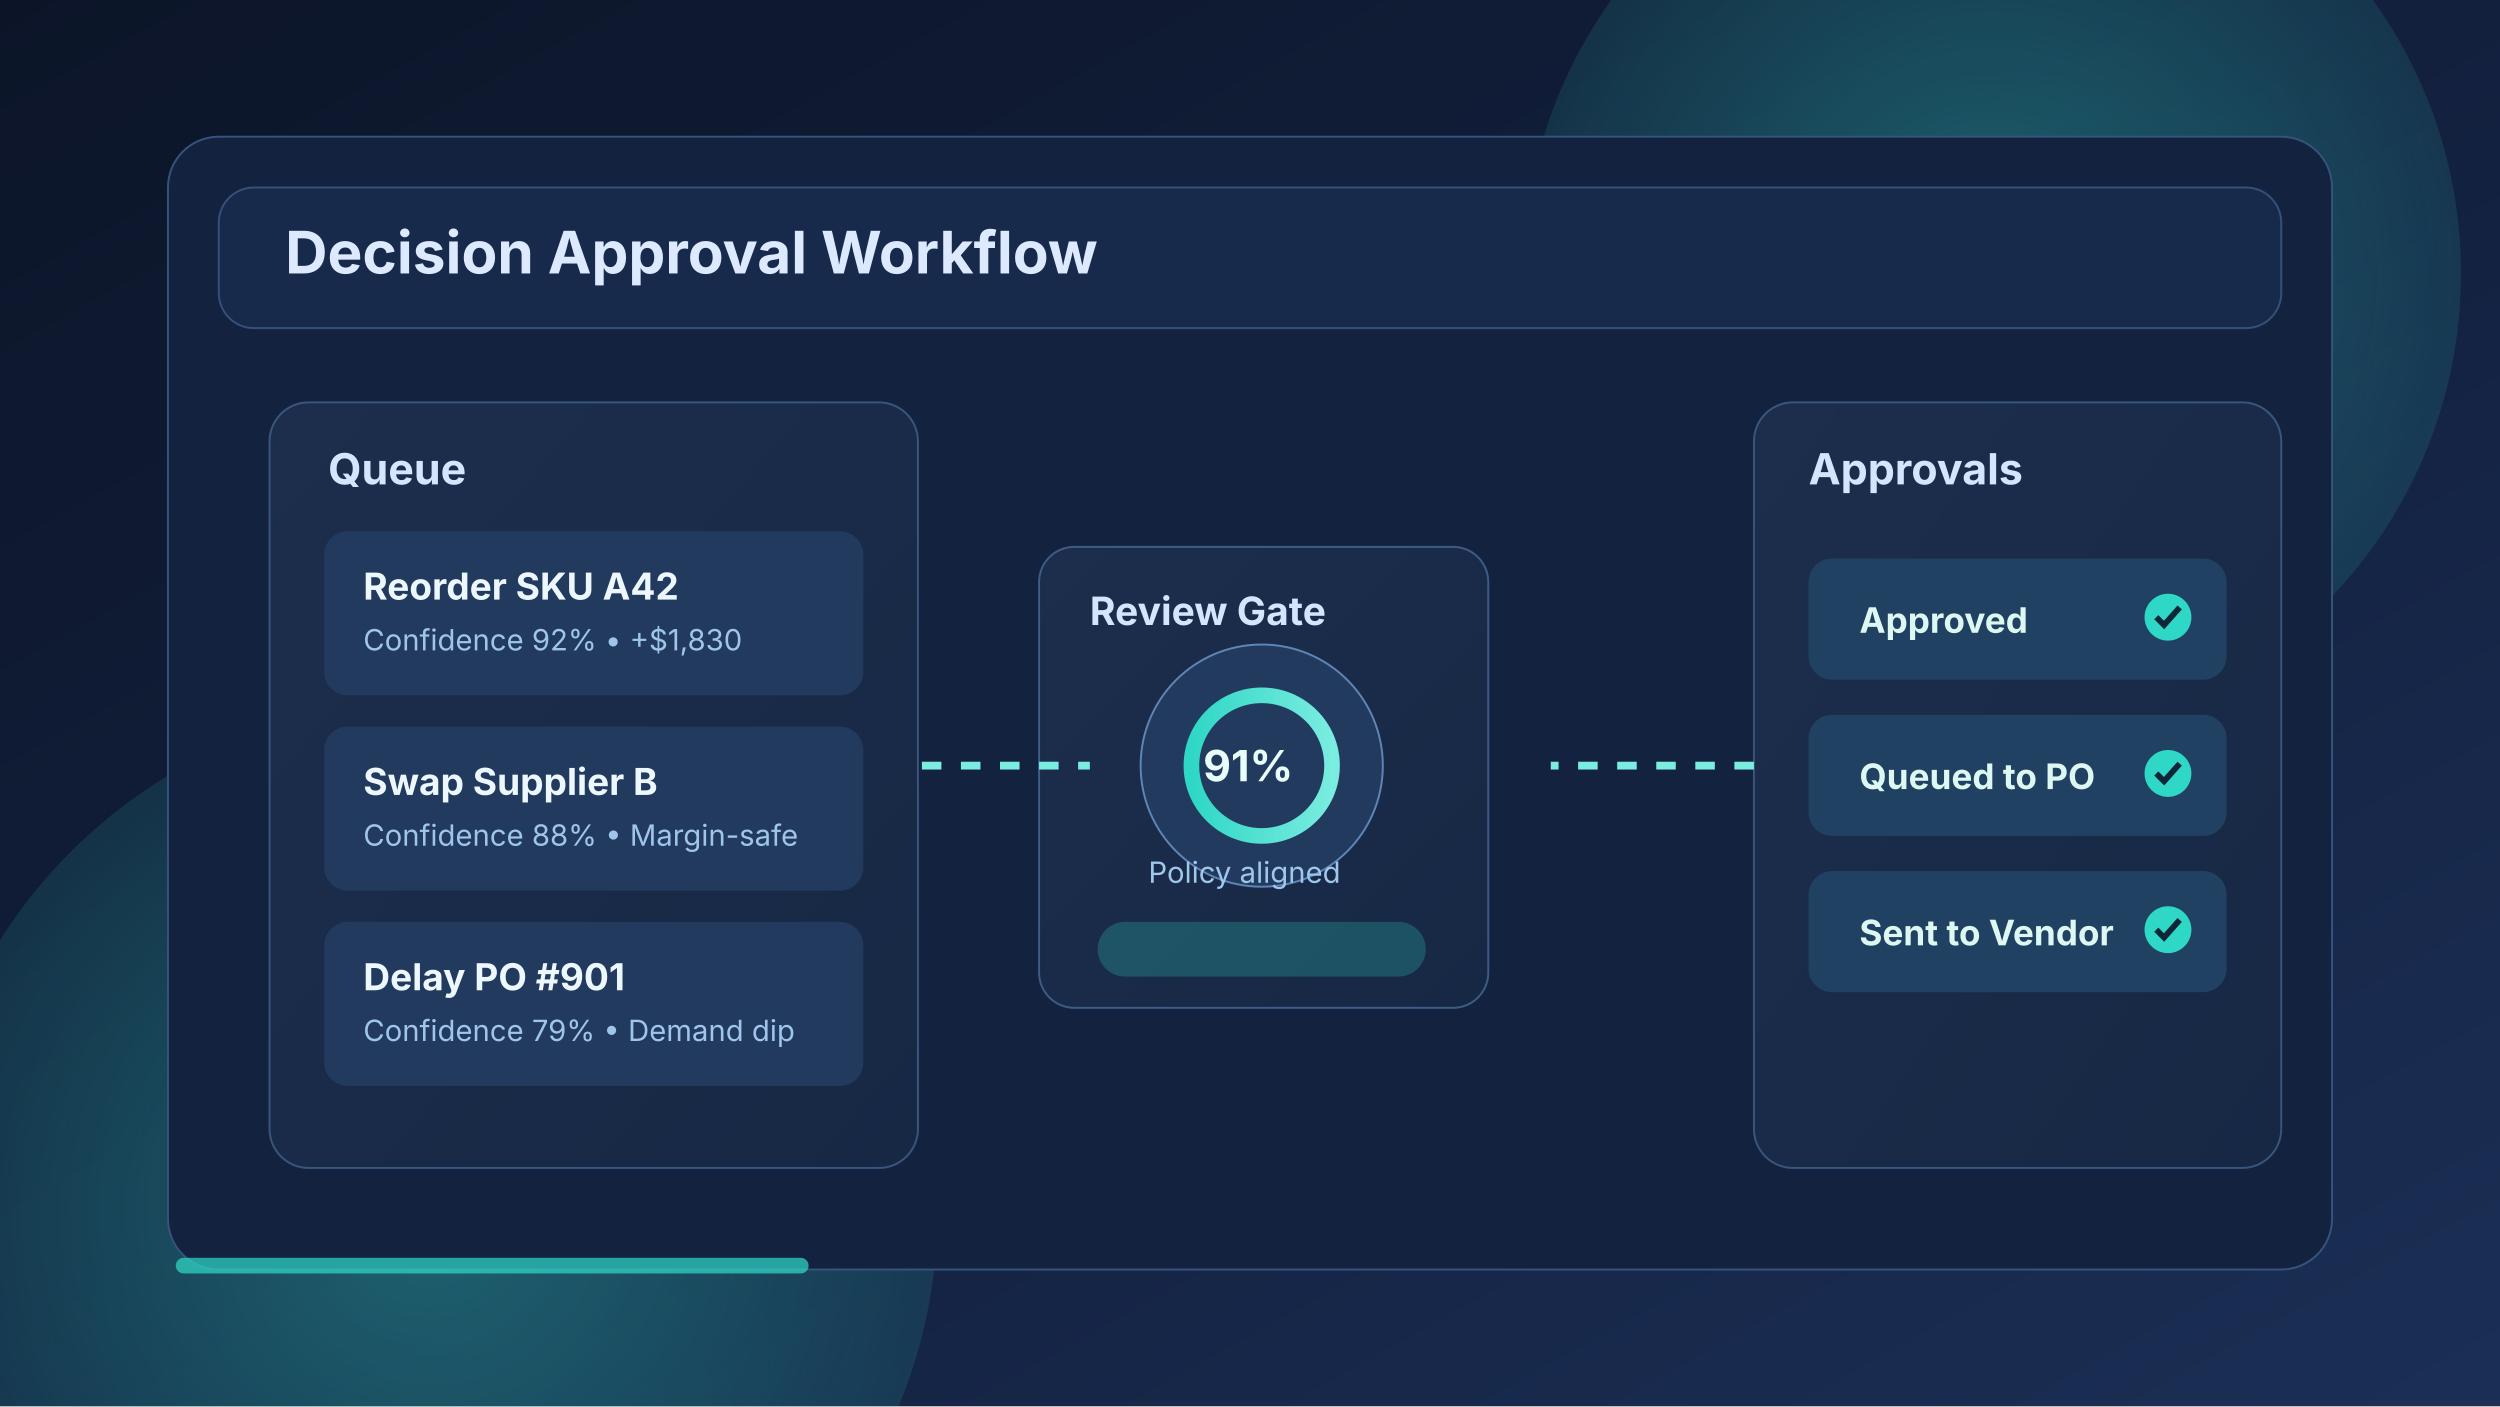
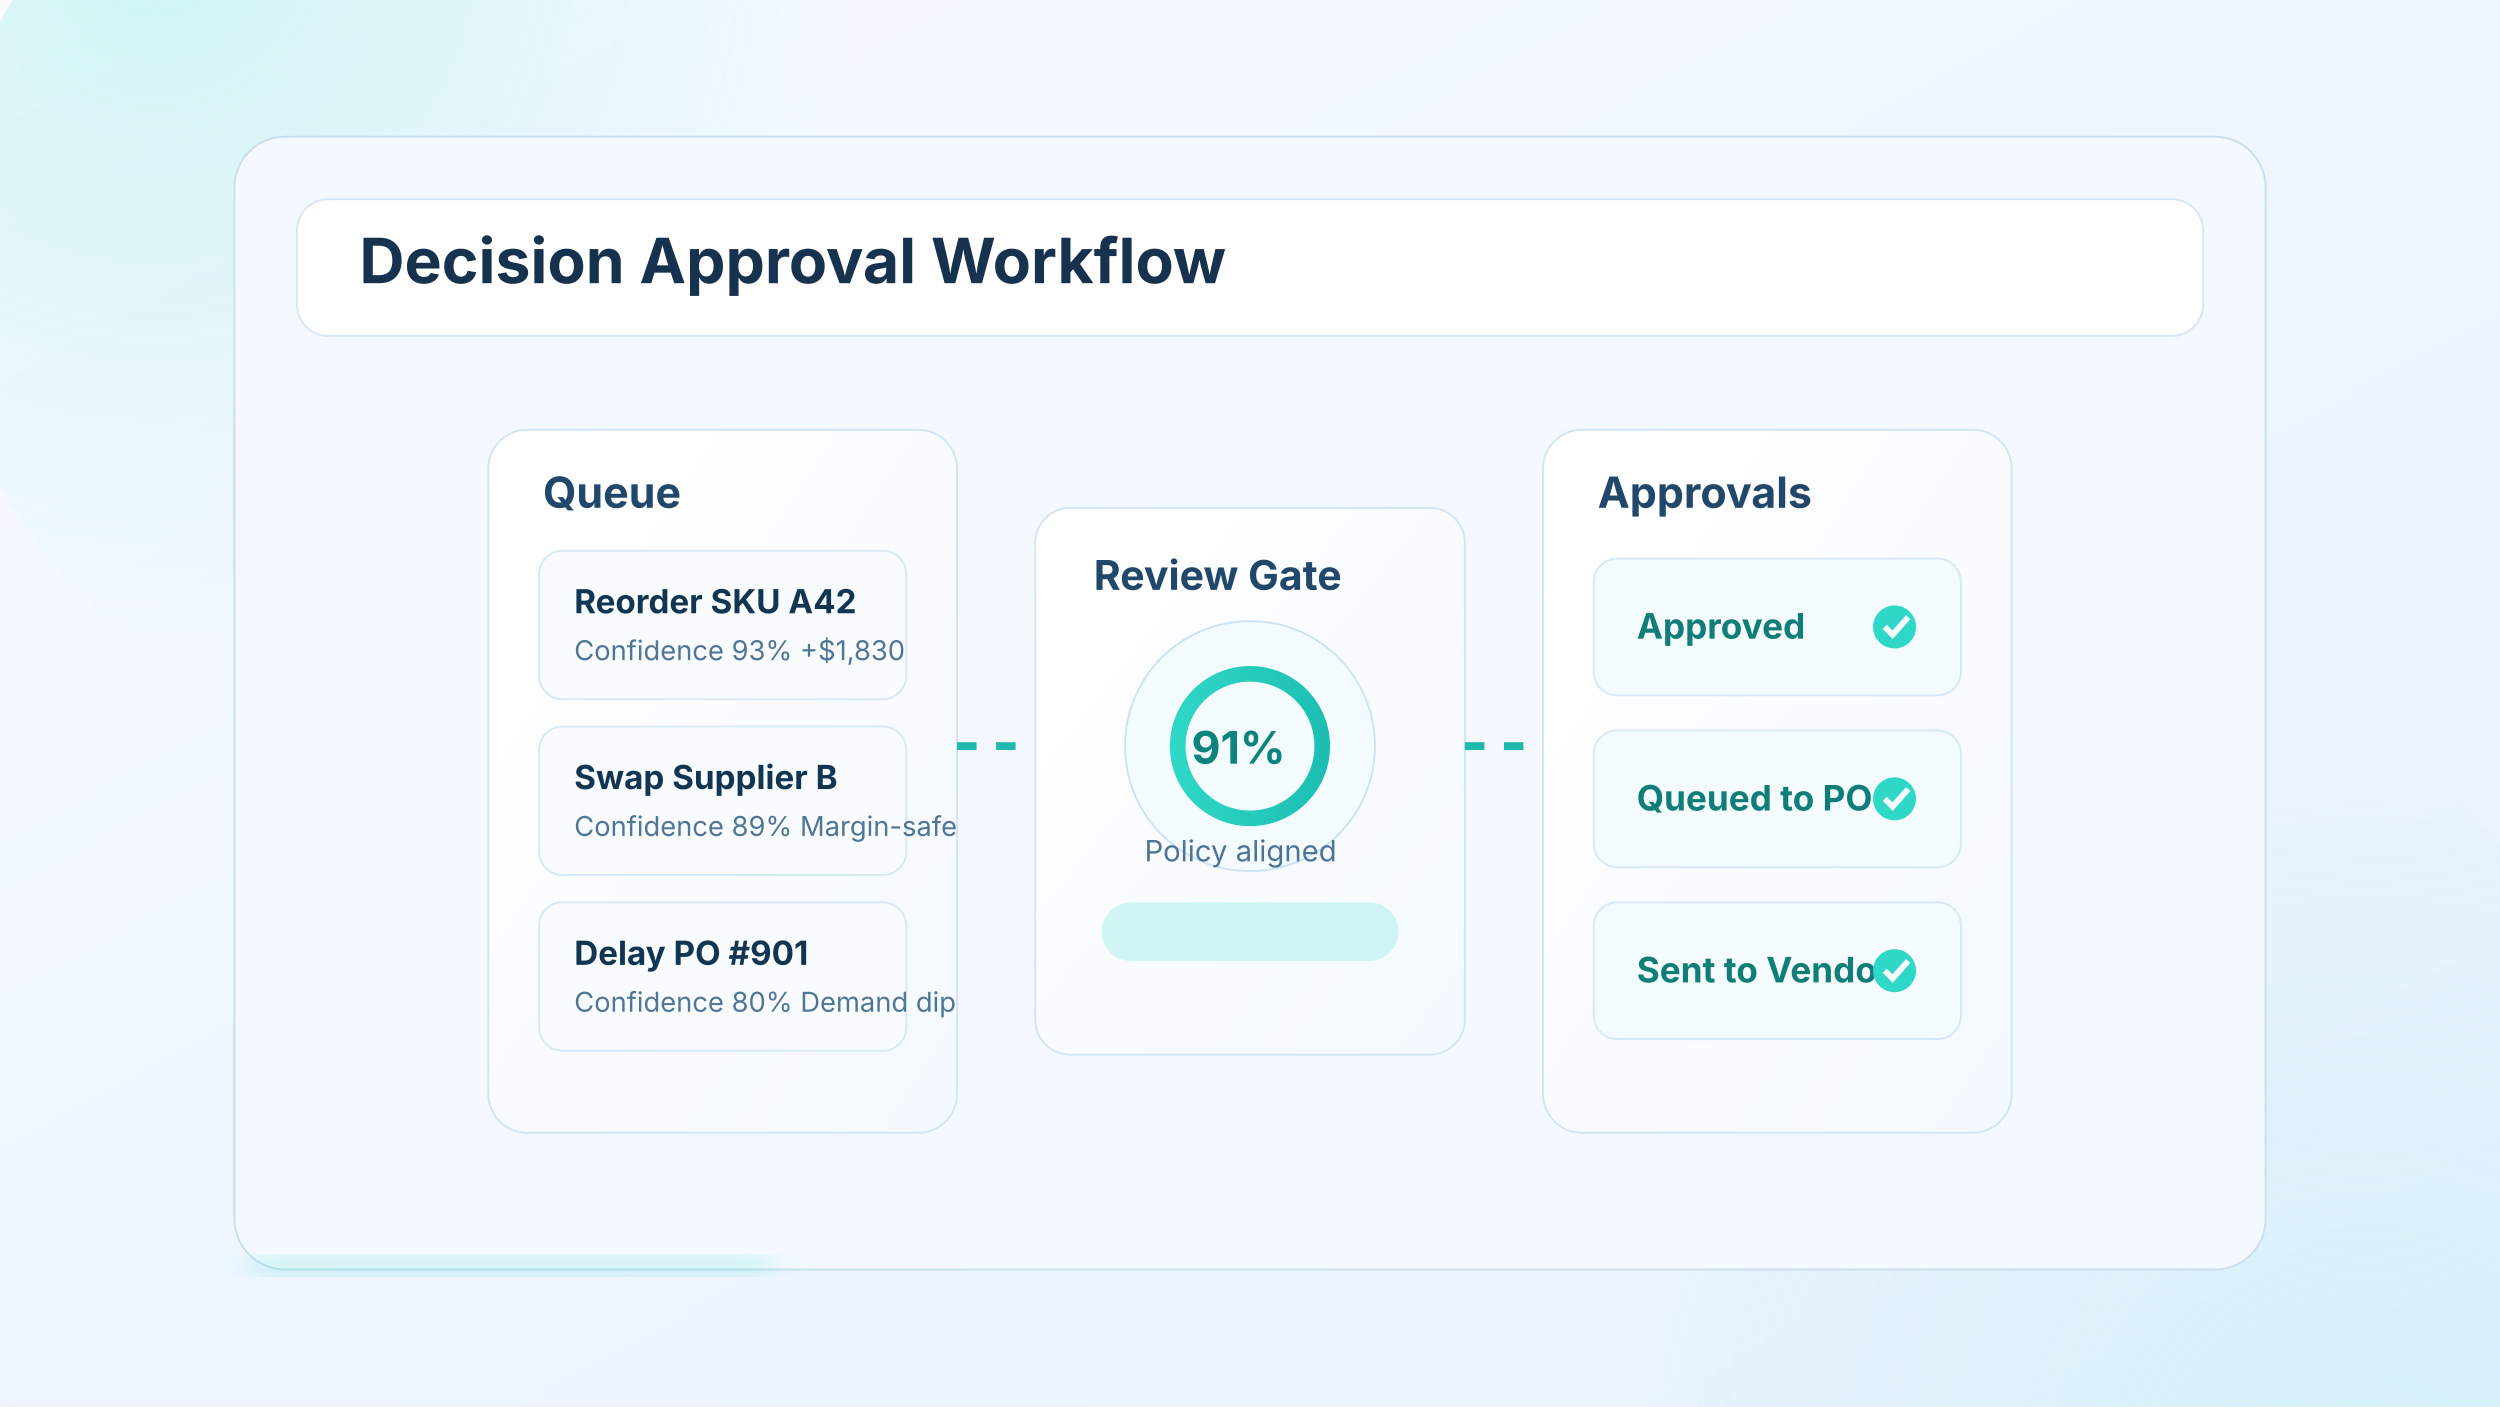
<svg xmlns="http://www.w3.org/2000/svg" width="1280" height="720" viewBox="0 0 1280 720" role="img" aria-labelledby="title desc">
  <defs>
    <linearGradient id="bg" x1="0" y1="0" x2="1" y2="1">
-       <stop offset="0%" stop-color="#0c1528" />
-       <stop offset="55%" stop-color="#132140" />
-       <stop offset="100%" stop-color="#1b2f55" />
+       <stop offset="0%" stop-color="#f8fbff" />
+       <stop offset="55%" stop-color="#eef5ff" />
+       <stop offset="100%" stop-color="#e7f1ff" />
    </linearGradient>
-     <linearGradient id="card" x1="0" y1="0" x2="1" y2="1">
-       <stop offset="0%" stop-color="#1d2e4d" />
-       <stop offset="100%" stop-color="#162844" />
+     <linearGradient id="panel" x1="0" y1="0" x2="1" y2="1">
+       <stop offset="0%" stop-color="#ffffff" />
+       <stop offset="100%" stop-color="#f3f9ff" />
    </linearGradient>
    <linearGradient id="teal" x1="0" y1="0" x2="1" y2="0">
      <stop offset="0%" stop-color="#2fd7c6" />
-       <stop offset="100%" stop-color="#7aece0" />
+       <stop offset="100%" stop-color="#1ebfb3" />
    </linearGradient>
-     <radialGradient id="halo" cx="0.5" cy="0.5" r="0.75">
-       <stop offset="0%" stop-color="#2fd7c6" stop-opacity=".36" />
+     <radialGradient id="glow1" cx="0.22" cy="0.18" r="0.72">
+       <stop offset="0%" stop-color="#2fd7c6" stop-opacity=".20" />
      <stop offset="100%" stop-color="#2fd7c6" stop-opacity="0" />
    </radialGradient>
+     <radialGradient id="glow2" cx="0.78" cy="0.82" r="0.68">
+       <stop offset="0%" stop-color="#84e8de" stop-opacity=".22" />
+       <stop offset="100%" stop-color="#84e8de" stop-opacity="0" />
+     </radialGradient>
+     <filter id="soft" x="-20%" y="-20%" width="140%" height="140%">
+       <feGaussianBlur stdDeviation="8" />
+     </filter>
    <style>
-       .orbit {
-         animation: orbit 7.4s ease-in-out infinite;
-       }
-       .queue {
-         animation: slide 3.2s ease-in-out infinite;
-       }
-       .queue2 { animation-delay: .5s; }
-       .queue3 { animation-delay: 1s; }
-       .pulse {
-         animation: pulse 2.4s ease-in-out infinite;
-       }
-       .flow {
-         stroke-dasharray: 10 10;
-         animation: flow 1.7s linear infinite;
-       }
-       .tick {
-         animation: tick 2.2s ease-in-out infinite;
-       }
-       .tick2 { animation-delay: .7s; }
-       @keyframes orbit {
-         0%,100% { transform: translateY(0); }
-         50% { transform: translateY(-7px); }
-       }
-       @keyframes slide {
-         0%,100% { transform: translateX(0); opacity: .84; }
-         50% { transform: translateX(6px); opacity: 1; }
-       }
-       @keyframes pulse {
-         0%,100% { opacity: .45; transform: scale(1); }
-         50% { opacity: 1; transform: scale(1.05); }
-       }
-       @keyframes flow {
-         to { stroke-dashoffset: -80; }
-       }
-       @keyframes tick {
-         0%,100% { opacity: .45; }
-         50% { opacity: 1; }
-       }
+       .lift { animation: lift 7.2s ease-in-out infinite; }
+       .queueMove { animation: queueMove 2.8s ease-in-out infinite; }
+       .queueMove2 { animation-delay: .35s; }
+       .queueMove3 { animation-delay: .7s; }
+       .pulse { animation: pulse 2.4s ease-in-out infinite; }
+       .flow { stroke-dasharray: 10 10; animation: flow 1.5s linear infinite; }
+       .ok { animation: ok 2s ease-in-out infinite; }
+       .ok2 { animation-delay: .65s; }
+       @keyframes lift { 0%,100% { transform: translateY(0); } 50% { transform: translateY(-6px); } }
+       @keyframes queueMove { 0%,100% { transform: translateX(0); opacity: .86; } 50% { transform: translateX(5px); opacity: 1; } }
+       @keyframes pulse { 0%,100% { opacity: .45; transform: scale(1); } 50% { opacity: .95; transform: scale(1.05); } }
+       @keyframes flow { to { stroke-dashoffset: -72; } }
+       @keyframes ok { 0%,100% { opacity: .45; } 50% { opacity: 1; } }
    </style>
  </defs>
  <rect width="1280" height="720" fill="url(#bg)" />
-   <circle cx="1020" cy="140" r="240" fill="url(#halo)" class="pulse" />
-   <circle cx="220" cy="620" r="260" fill="url(#halo)" class="pulse" />
-   <rect x="86" y="70" width="1108" height="580" rx="26" fill="#13223f" stroke="#35537c" />
-   <rect x="112" y="96" width="1056" height="72" rx="18" fill="#172a4b" stroke="#43638f" stroke-opacity=".7" />
-   <text x="146" y="140" fill="#dce9ff" font-size="30" font-family="Inter, Segoe UI, sans-serif" font-weight="700">Decision Approval Workflow</text>
-   <g class="orbit">
-     <rect x="138" y="206" width="332" height="392" rx="20" fill="url(#card)" stroke="#44658f" stroke-opacity=".75" />
-     <text x="168" y="248" fill="#d4e6ff" font-size="22" font-family="Inter, Segoe UI, sans-serif" font-weight="700">Queue</text>
-     <g class="queue">
-       <rect x="166" y="272" width="276" height="84" rx="12" fill="#223a5d" />
-       <text x="186" y="307" fill="#ecf7ff" font-size="19" font-family="Inter, Segoe UI, sans-serif" font-weight="700">Reorder SKU A42</text>
-       <text x="186" y="333" fill="#9fc5eb" font-size="15" font-family="Inter, Segoe UI, sans-serif">Confidence 92% • +$1,830</text>
+   <circle cx="220" cy="130" r="250" fill="url(#glow1)" class="pulse" />
+   <circle cx="1060" cy="590" r="270" fill="url(#glow2)" class="pulse" />
+   <rect x="120" y="70" width="1040" height="580" rx="26" fill="#f4f9ff" stroke="#cadeef" />
+   <rect x="152" y="102" width="976" height="70" rx="16" fill="#ffffff" stroke="#d7e6f4" />
+   <text x="184" y="145" fill="#17324f" font-size="32" font-family="Inter, Segoe UI, sans-serif" font-weight="700">Decision Approval Workflow</text>
+   <g class="lift">
+     <rect x="250" y="220" width="240" height="360" rx="20" fill="url(#panel)" stroke="#d3e5f3" />
+     <text x="278" y="260" fill="#21486a" font-size="22" font-family="Inter, Segoe UI, sans-serif" font-weight="700">Queue</text>
+     <g class="queueMove">
+       <rect x="276" y="282" width="188" height="76" rx="12" fill="#f8fcff" stroke="#d8e8f5" />
+       <text x="294" y="314" fill="#123552" font-size="17" font-family="Inter, Segoe UI, sans-serif" font-weight="700">Reorder SKU A42</text>
+       <text x="294" y="338" fill="#517596" font-size="14" font-family="Inter, Segoe UI, sans-serif">Confidence 93%  +$1,830</text>
    </g>
-     <g class="queue queue2">
-       <rect x="166" y="372" width="276" height="84" rx="12" fill="#223a5d" />
-       <text x="186" y="407" fill="#ecf7ff" font-size="19" font-family="Inter, Segoe UI, sans-serif" font-weight="700">Swap Supplier B</text>
-       <text x="186" y="433" fill="#9fc5eb" font-size="15" font-family="Inter, Segoe UI, sans-serif">Confidence 88% • Margin-safe</text>
+     <g class="queueMove queueMove2">
+       <rect x="276" y="372" width="188" height="76" rx="12" fill="#f8fcff" stroke="#d8e8f5" />
+       <text x="294" y="404" fill="#123552" font-size="17" font-family="Inter, Segoe UI, sans-serif" font-weight="700">Swap Supplier B</text>
+       <text x="294" y="428" fill="#517596" font-size="14" font-family="Inter, Segoe UI, sans-serif">Confidence 89%  Margin-safe</text>
    </g>
-     <g class="queue queue3">
-       <rect x="166" y="472" width="276" height="84" rx="12" fill="#223a5d" />
-       <text x="186" y="507" fill="#ecf7ff" font-size="19" font-family="Inter, Segoe UI, sans-serif" font-weight="700">Delay PO #901</text>
-       <text x="186" y="533" fill="#9fc5eb" font-size="15" font-family="Inter, Segoe UI, sans-serif">Confidence 79% • Demand dip</text>
+     <g class="queueMove queueMove3">
+       <rect x="276" y="462" width="188" height="76" rx="12" fill="#f8fcff" stroke="#d8e8f5" />
+       <text x="294" y="494" fill="#123552" font-size="17" font-family="Inter, Segoe UI, sans-serif" font-weight="700">Delay PO #901</text>
+       <text x="294" y="518" fill="#517596" font-size="14" font-family="Inter, Segoe UI, sans-serif">Confidence 80%  Demand dip</text>
    </g>
  </g>
-   <g class="orbit" transform="translate(364 0)">
-     <rect x="168" y="280" width="230" height="236" rx="18" fill="url(#card)" stroke="#476a95" stroke-opacity=".8" />
-     <text x="194" y="320" fill="#d4e6ff" font-size="20" font-family="Inter, Segoe UI, sans-serif" font-weight="700">Review Gate</text>
-     <circle cx="282" cy="392" r="62" fill="#223a5d" stroke="#5f85b6" class="pulse" />
-     <circle cx="282" cy="392" r="36" fill="none" stroke="url(#teal)" stroke-width="8" />
-     <text x="252" y="400" fill="#e8fdf9" font-size="22" font-family="Inter, Segoe UI, sans-serif" font-weight="700">91%</text>
-     <text x="224" y="452" fill="#9fc7ec" font-size="15" font-family="Inter, Segoe UI, sans-serif">Policy aligned</text>
-     <rect x="198" y="472" width="168" height="28" rx="14" fill="#2fd7c6" opacity=".24" />
+   <g class="lift">
+     <rect x="530" y="260" width="220" height="280" rx="18" fill="url(#panel)" stroke="#d3e5f3" />
+     <text x="560" y="302" fill="#21486a" font-size="21" font-family="Inter, Segoe UI, sans-serif" font-weight="700">Review Gate</text>
+     <circle cx="640" cy="382" r="64" fill="#f4fbff" stroke="#cfe2f2" class="pulse" />
+     <circle cx="640" cy="382" r="37" fill="none" stroke="url(#teal)" stroke-width="8" />
+     <text x="610" y="391" fill="#0c847d" font-size="23" font-family="Inter, Segoe UI, sans-serif" font-weight="700">91%</text>
+     <text x="586" y="441" fill="#4f7395" font-size="15" font-family="Inter, Segoe UI, sans-serif">Policy aligned</text>
+     <rect x="564" y="462" width="152" height="30" rx="15" fill="#2fd7c6" opacity=".2" />
  </g>
-   <g class="orbit" transform="translate(734 0)">
-     <rect x="164" y="206" width="270" height="392" rx="20" fill="url(#card)" stroke="#44658f" stroke-opacity=".75" />
-     <text x="192" y="248" fill="#d4e6ff" font-size="22" font-family="Inter, Segoe UI, sans-serif" font-weight="700">Approvals</text>
-     <rect x="192" y="286" width="214" height="62" rx="12" fill="#214162" />
-     <text x="218" y="324" fill="#ddf8f2" font-size="18" font-family="Inter, Segoe UI, sans-serif" font-weight="700">Approved</text>
-     <g class="tick">
-       <circle cx="376" cy="316" r="12" fill="#2fd7c6" />
-       <path d="M370 316l4 4 8-9" stroke="#0d2738" stroke-width="3" fill="none" />
+   <g class="lift">
+     <rect x="790" y="220" width="240" height="360" rx="20" fill="url(#panel)" stroke="#d3e5f3" />
+     <text x="818" y="260" fill="#21486a" font-size="22" font-family="Inter, Segoe UI, sans-serif" font-weight="700">Approvals</text>
+     <rect x="816" y="286" width="188" height="70" rx="12" fill="#f4fbff" stroke="#d8e8f5" />
+     <text x="838" y="327" fill="#107e77" font-size="18" font-family="Inter, Segoe UI, sans-serif" font-weight="700">Approved</text>
+     <g class="ok">
+       <circle cx="970" cy="321" r="11" fill="#2fd7c6" />
+       <path d="M965 321l4 4 8-9" stroke="#f7fdff" stroke-width="3" fill="none" />
    </g>
-     <rect x="192" y="366" width="214" height="62" rx="12" fill="#214162" />
-     <text x="218" y="404" fill="#ddf8f2" font-size="18" font-family="Inter, Segoe UI, sans-serif" font-weight="700">Queued to PO</text>
-     <g class="tick tick2">
-       <circle cx="376" cy="396" r="12" fill="#2fd7c6" />
-       <path d="M370 396l4 4 8-9" stroke="#0d2738" stroke-width="3" fill="none" />
+     <rect x="816" y="374" width="188" height="70" rx="12" fill="#f4fbff" stroke="#d8e8f5" />
+     <text x="838" y="415" fill="#107e77" font-size="18" font-family="Inter, Segoe UI, sans-serif" font-weight="700">Queued to PO</text>
+     <g class="ok ok2">
+       <circle cx="970" cy="409" r="11" fill="#2fd7c6" />
+       <path d="M965 409l4 4 8-9" stroke="#f7fdff" stroke-width="3" fill="none" />
    </g>
-     <rect x="192" y="446" width="214" height="62" rx="12" fill="#214162" />
-     <text x="218" y="484" fill="#ddf8f2" font-size="18" font-family="Inter, Segoe UI, sans-serif" font-weight="700">Sent to Vendor</text>
-     <g class="tick">
-       <circle cx="376" cy="476" r="12" fill="#2fd7c6" />
-       <path d="M370 476l4 4 8-9" stroke="#0d2738" stroke-width="3" fill="none" />
+     <rect x="816" y="462" width="188" height="70" rx="12" fill="#f4fbff" stroke="#d8e8f5" />
+     <text x="838" y="503" fill="#107e77" font-size="18" font-family="Inter, Segoe UI, sans-serif" font-weight="700">Sent to Vendor</text>
+     <g class="ok">
+       <circle cx="970" cy="497" r="11" fill="#2fd7c6" />
+       <path d="M965 497l4 4 8-9" stroke="#f7fdff" stroke-width="3" fill="none" />
    </g>
  </g>
-   <path d="M472 392 C 526 392, 536 392, 558 392" fill="none" stroke="#7aece0" stroke-width="4" class="flow" />
-   <path d="M898 392 C 860 392, 834 392, 794 392" fill="none" stroke="#7aece0" stroke-width="4" class="flow" />
-   <rect x="90" y="644" width="324" height="8" rx="4" fill="#2fd7c6" opacity=".72" />
+   <path d="M490 382 C 518 382, 526 382, 530 382" fill="none" stroke="#1eb8ac" stroke-width="4" class="flow" />
+   <path d="M750 382 C 770 382, 780 382, 790 382" fill="none" stroke="#1eb8ac" stroke-width="4" class="flow" />
+   <rect x="126" y="644" width="270" height="8" rx="4" fill="#2fd7c6" opacity=".52" filter="url(#soft)" />
</svg>
